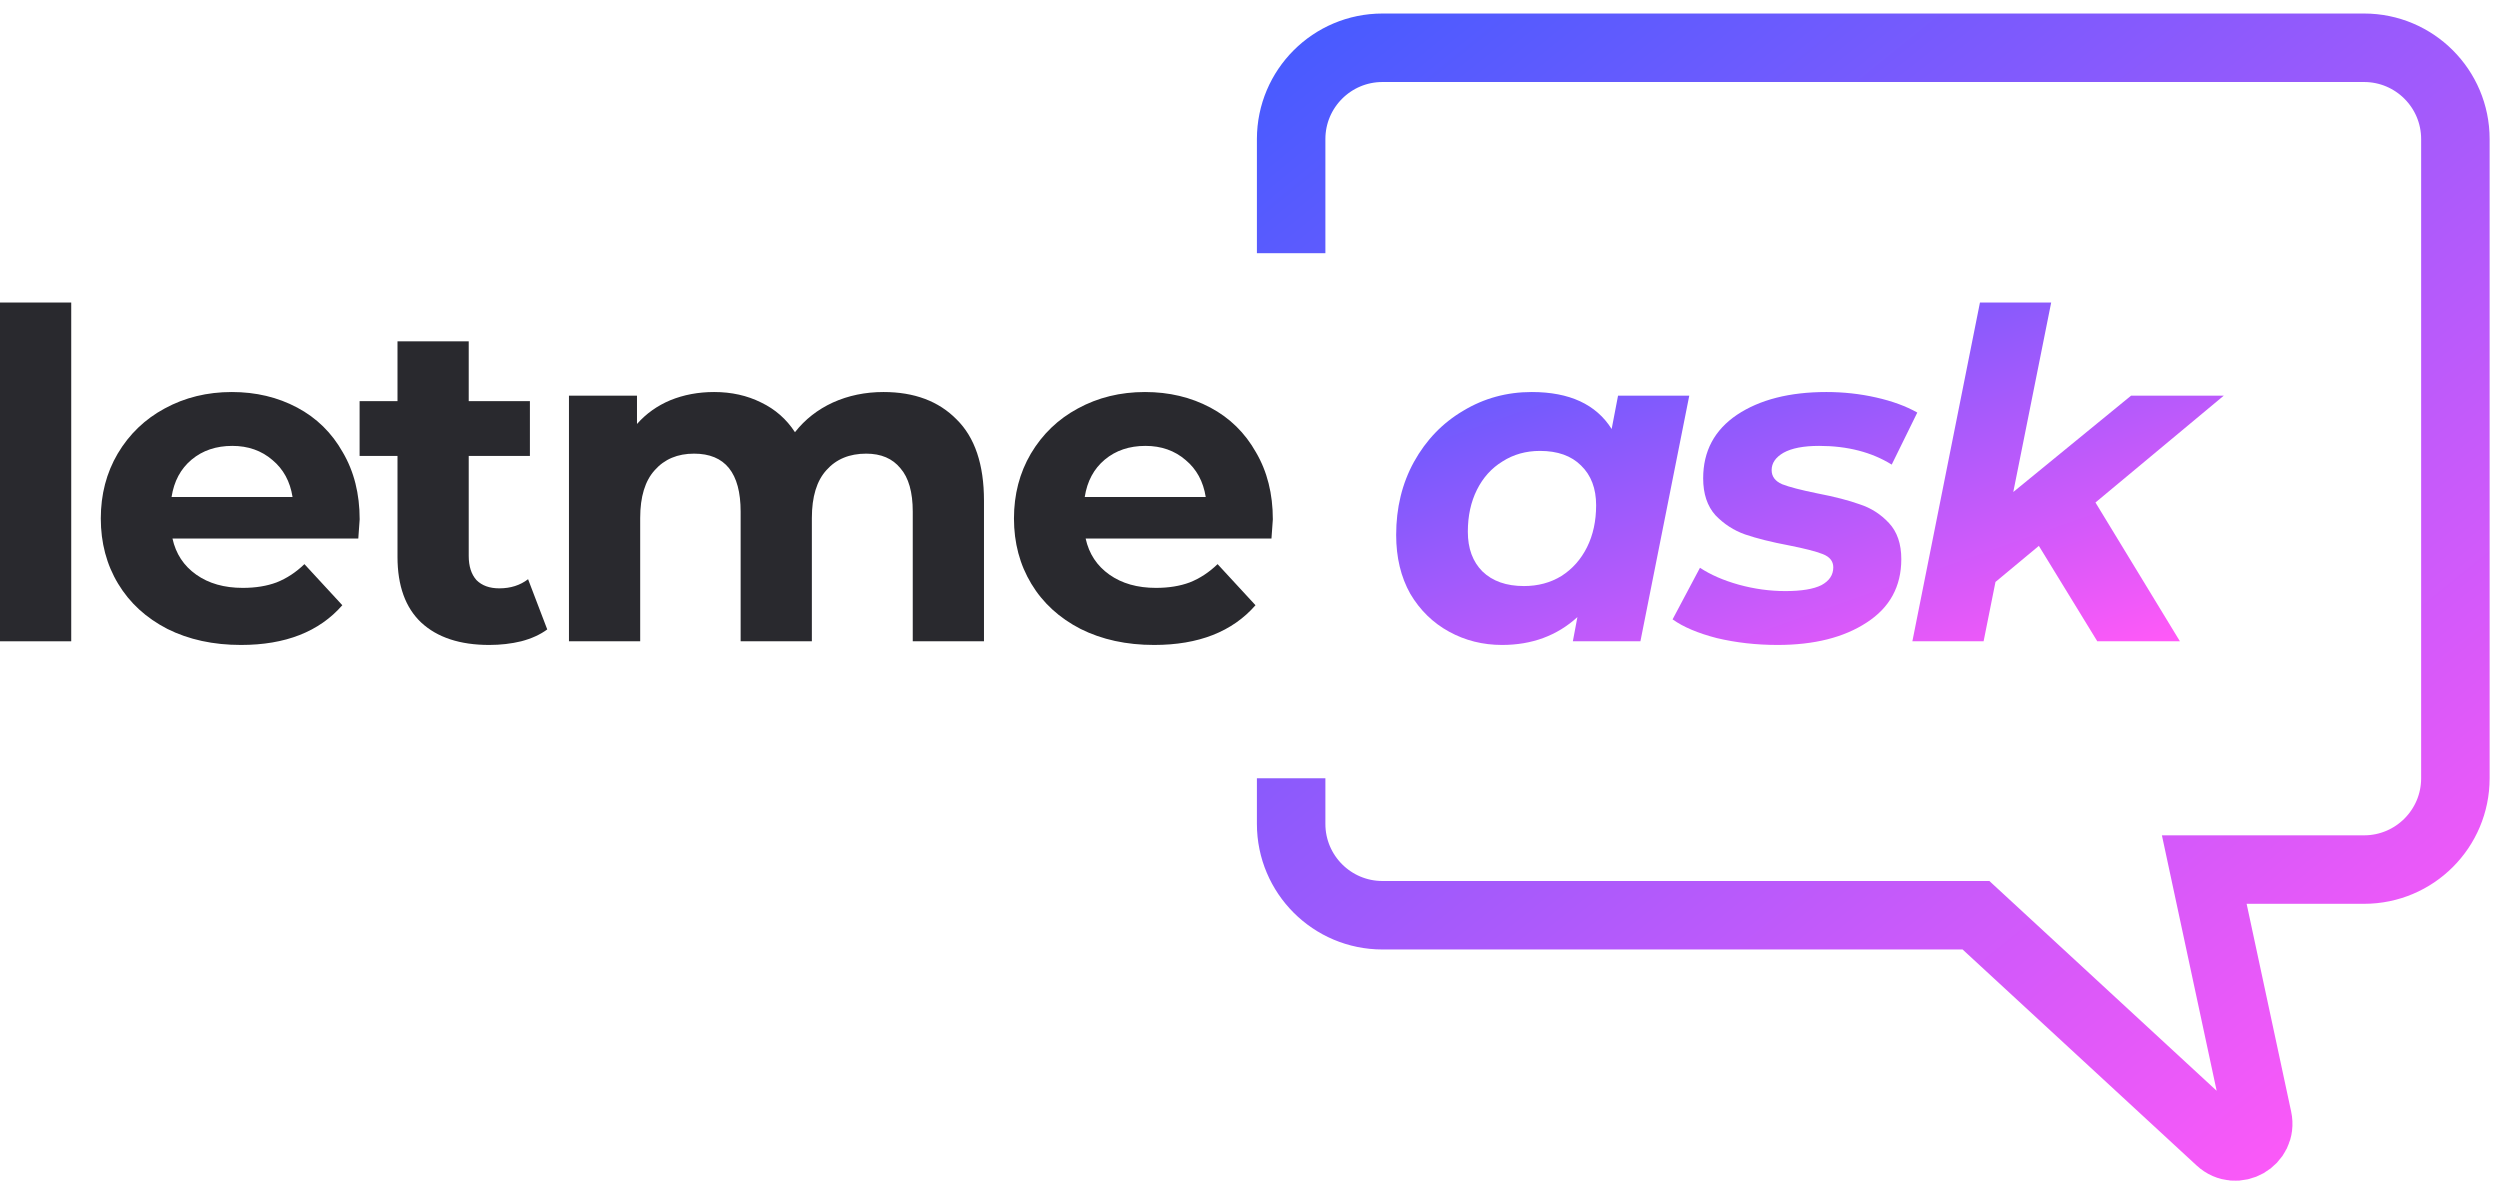
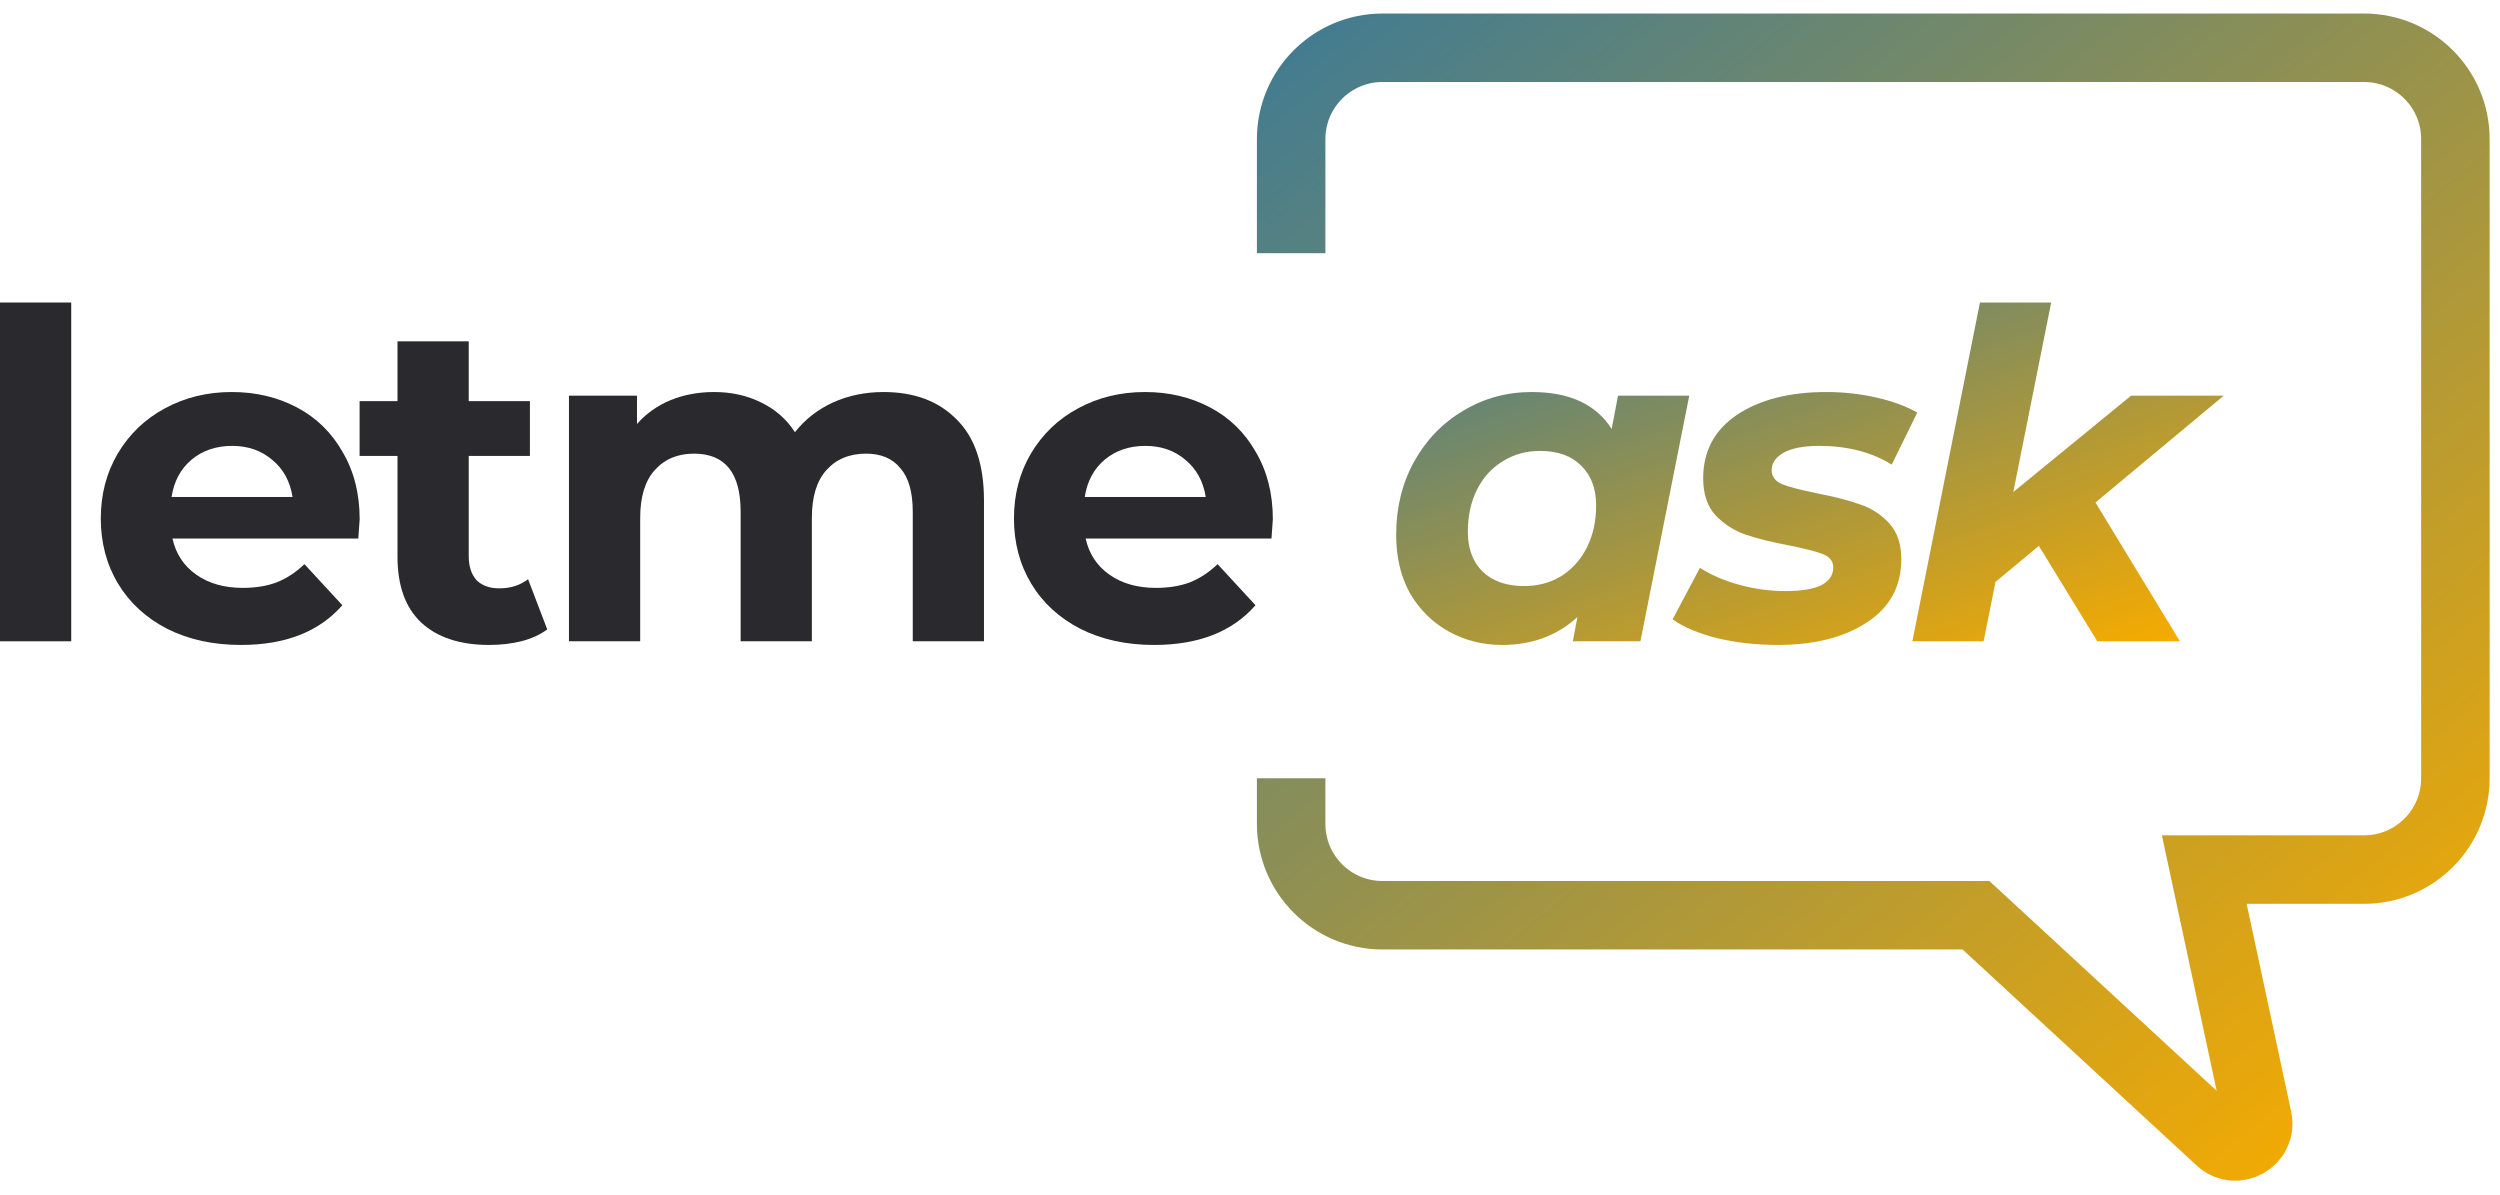
<svg xmlns="http://www.w3.org/2000/svg" width="157" height="75" viewBox="0 0 157 75" fill="none">
  <path d="M0 18.999H4.473V40.273H0V18.999Z" fill="#29292E" />
  <path d="M22.587 32.618C22.587 32.675 22.558 33.077 22.501 33.822H10.832C11.042 34.778 11.539 35.533 12.323 36.087C13.106 36.642 14.081 36.919 15.247 36.919C16.05 36.919 16.757 36.804 17.369 36.575C18 36.326 18.583 35.944 19.118 35.428L21.498 38.008C20.045 39.671 17.923 40.503 15.133 40.503C13.393 40.503 11.854 40.168 10.516 39.499C9.178 38.811 8.146 37.865 7.42 36.661C6.693 35.457 6.33 34.09 6.33 32.561C6.33 31.051 6.684 29.694 7.391 28.489C8.117 27.266 9.102 26.32 10.344 25.651C11.606 24.963 13.011 24.619 14.559 24.619C16.069 24.619 17.436 24.944 18.659 25.593C19.883 26.243 20.838 27.18 21.526 28.403C22.234 29.608 22.587 31.012 22.587 32.618ZM14.588 28.002C13.575 28.002 12.724 28.289 12.036 28.862C11.348 29.436 10.927 30.219 10.774 31.213H18.372C18.22 30.238 17.799 29.464 17.111 28.891C16.423 28.298 15.582 28.002 14.588 28.002Z" fill="#29292E" />
  <path d="M34.367 39.528C33.928 39.853 33.383 40.102 32.733 40.273C32.102 40.426 31.433 40.503 30.726 40.503C28.891 40.503 27.467 40.035 26.454 39.098C25.46 38.161 24.963 36.785 24.963 34.969V28.633H22.583V25.192H24.963V21.436H29.436V25.192H33.278V28.633H29.436V34.912C29.436 35.562 29.598 36.068 29.923 36.431C30.267 36.776 30.745 36.948 31.357 36.948C32.064 36.948 32.666 36.756 33.163 36.374L34.367 39.528Z" fill="#29292E" />
  <path d="M55.486 24.619C57.417 24.619 58.946 25.192 60.074 26.339C61.221 27.467 61.794 29.168 61.794 31.443V40.273H57.321V32.131C57.321 30.907 57.063 29.999 56.547 29.407C56.05 28.795 55.333 28.489 54.397 28.489C53.345 28.489 52.514 28.833 51.902 29.522C51.291 30.191 50.985 31.194 50.985 32.532V40.273H46.512V32.131C46.512 29.703 45.537 28.489 43.587 28.489C42.555 28.489 41.733 28.833 41.122 29.522C40.51 30.191 40.204 31.194 40.204 32.532V40.273H35.731V24.848H40.003V26.626C40.577 25.976 41.275 25.479 42.096 25.135C42.938 24.791 43.855 24.619 44.849 24.619C45.938 24.619 46.923 24.838 47.802 25.278C48.681 25.699 49.389 26.32 49.924 27.142C50.555 26.339 51.348 25.718 52.304 25.278C53.279 24.838 54.339 24.619 55.486 24.619Z" fill="#29292E" />
  <path d="M79.934 32.618C79.934 32.675 79.906 33.077 79.848 33.822H68.179C68.389 34.778 68.886 35.533 69.67 36.087C70.454 36.642 71.428 36.919 72.594 36.919C73.397 36.919 74.104 36.804 74.716 36.575C75.347 36.326 75.93 35.944 76.465 35.428L78.845 38.008C77.392 39.671 75.27 40.503 72.48 40.503C70.74 40.503 69.201 40.168 67.864 39.499C66.525 38.811 65.493 37.865 64.767 36.661C64.041 35.457 63.677 34.09 63.677 32.561C63.677 31.051 64.031 29.694 64.738 28.489C65.465 27.266 66.449 26.32 67.692 25.651C68.953 24.963 70.358 24.619 71.906 24.619C73.416 24.619 74.783 24.944 76.006 25.593C77.23 26.243 78.185 27.18 78.874 28.403C79.581 29.608 79.934 31.012 79.934 32.618ZM71.935 28.002C70.922 28.002 70.071 28.289 69.383 28.862C68.695 29.436 68.275 30.219 68.121 31.213H75.72C75.567 30.238 75.146 29.464 74.458 28.891C73.77 28.298 72.929 28.002 71.935 28.002Z" fill="#29292E" />
  <path d="M106.086 24.848L103.018 40.273H98.775L99.061 38.754C97.781 39.92 96.204 40.503 94.331 40.503C93.126 40.503 92.018 40.226 91.005 39.671C89.992 39.117 89.179 38.324 88.567 37.292C87.975 36.24 87.679 35.007 87.679 33.593C87.679 31.892 88.051 30.363 88.797 29.006C89.561 27.629 90.594 26.559 91.894 25.794C93.193 25.011 94.627 24.619 96.194 24.619C98.564 24.619 100.237 25.393 101.212 26.941L101.613 24.848H106.086ZM95.707 36.804C96.586 36.804 97.37 36.594 98.058 36.173C98.746 35.734 99.281 35.132 99.664 34.367C100.046 33.602 100.237 32.723 100.237 31.729C100.237 30.678 99.922 29.846 99.291 29.235C98.679 28.623 97.819 28.317 96.71 28.317C95.831 28.317 95.047 28.537 94.359 28.977C93.671 29.397 93.136 29.99 92.754 30.754C92.371 31.519 92.18 32.398 92.18 33.392C92.18 34.444 92.486 35.275 93.098 35.887C93.728 36.498 94.598 36.804 95.707 36.804Z" fill="url(#paint0_linear)" />
  <path d="M111.632 40.503C110.294 40.503 109.023 40.359 107.819 40.073C106.634 39.767 105.707 39.375 105.038 38.897L106.758 35.657C107.427 36.097 108.239 36.451 109.195 36.718C110.17 36.986 111.145 37.12 112.119 37.12C113.133 37.12 113.888 36.995 114.385 36.747C114.882 36.479 115.13 36.106 115.13 35.629C115.13 35.246 114.91 34.969 114.471 34.797C114.031 34.625 113.324 34.444 112.349 34.252C111.24 34.042 110.323 33.813 109.596 33.564C108.889 33.316 108.268 32.914 107.733 32.36C107.217 31.787 106.959 31.012 106.959 30.038C106.959 28.336 107.666 27.008 109.08 26.052C110.514 25.096 112.387 24.619 114.7 24.619C115.77 24.619 116.812 24.733 117.825 24.963C118.838 25.192 119.698 25.508 120.406 25.909L118.8 29.177C117.538 28.394 116.019 28.002 114.241 28.002C113.266 28.002 112.521 28.145 112.005 28.432C111.508 28.719 111.259 29.082 111.259 29.522C111.259 29.923 111.479 30.219 111.919 30.41C112.358 30.582 113.094 30.774 114.127 30.984C115.216 31.194 116.105 31.424 116.793 31.672C117.5 31.901 118.112 32.293 118.628 32.847C119.144 33.402 119.402 34.157 119.402 35.113C119.402 36.833 118.676 38.161 117.223 39.098C115.79 40.035 113.926 40.503 111.632 40.503Z" fill="url(#paint1_linear)" />
  <path d="M131.595 31.557L136.899 40.273H131.71L128.04 34.281L125.316 36.546L124.57 40.273H120.097L124.341 18.999H128.814L126.434 30.898L133.831 24.848H139.652L131.595 31.557Z" fill="url(#paint2_linear)" />
  <path d="M81.084 15.902V8.734C81.084 5.567 83.652 3 86.819 3H148.463C151.63 3 154.198 5.567 154.198 8.734V48.875C154.198 52.042 151.63 54.609 148.463 54.609H138.428L141.782 70.26C142.075 71.628 140.436 72.563 139.408 71.614L124.092 57.477H86.819C83.652 57.477 81.084 54.909 81.084 51.742V48.875" stroke="url(#paint3_linear)" stroke-width="4.301" />
  <defs>
    <linearGradient id="paint0_linear" x1="87.679" y1="18.999" x2="99.758" y2="53.111" gradientUnits="userSpaceOnUse">
-       <stop stop-color="#485BFF" />
-       <stop offset="1" stop-color="#FF59F8" />
+       <stop stop-color="#437C90" />
+       <stop offset="1" stop-color="#F5AB00" />
    </linearGradient>
    <linearGradient id="paint1_linear" x1="87.679" y1="18.999" x2="99.758" y2="53.111" gradientUnits="userSpaceOnUse">
-       <stop stop-color="#485BFF" />
-       <stop offset="1" stop-color="#FF59F8" />
+       <stop stop-color="#437C90" />
+       <stop offset="1" stop-color="#F5AB00" />
    </linearGradient>
    <linearGradient id="paint2_linear" x1="87.679" y1="18.999" x2="99.758" y2="53.111" gradientUnits="userSpaceOnUse">
-       <stop stop-color="#485BFF" />
-       <stop offset="1" stop-color="#FF59F8" />
+       <stop stop-color="#437C90" />
+       <stop offset="1" stop-color="#F5AB00" />
    </linearGradient>
    <linearGradient id="paint3_linear" x1="81.084" y1="3" x2="141.295" y2="77.547" gradientUnits="userSpaceOnUse">
-       <stop stop-color="#485BFF" />
-       <stop offset="1" stop-color="#FF59F8" />
+       <stop stop-color="#437C90" />
+       <stop offset="1" stop-color="#F5AB00" />
    </linearGradient>
  </defs>
</svg>
